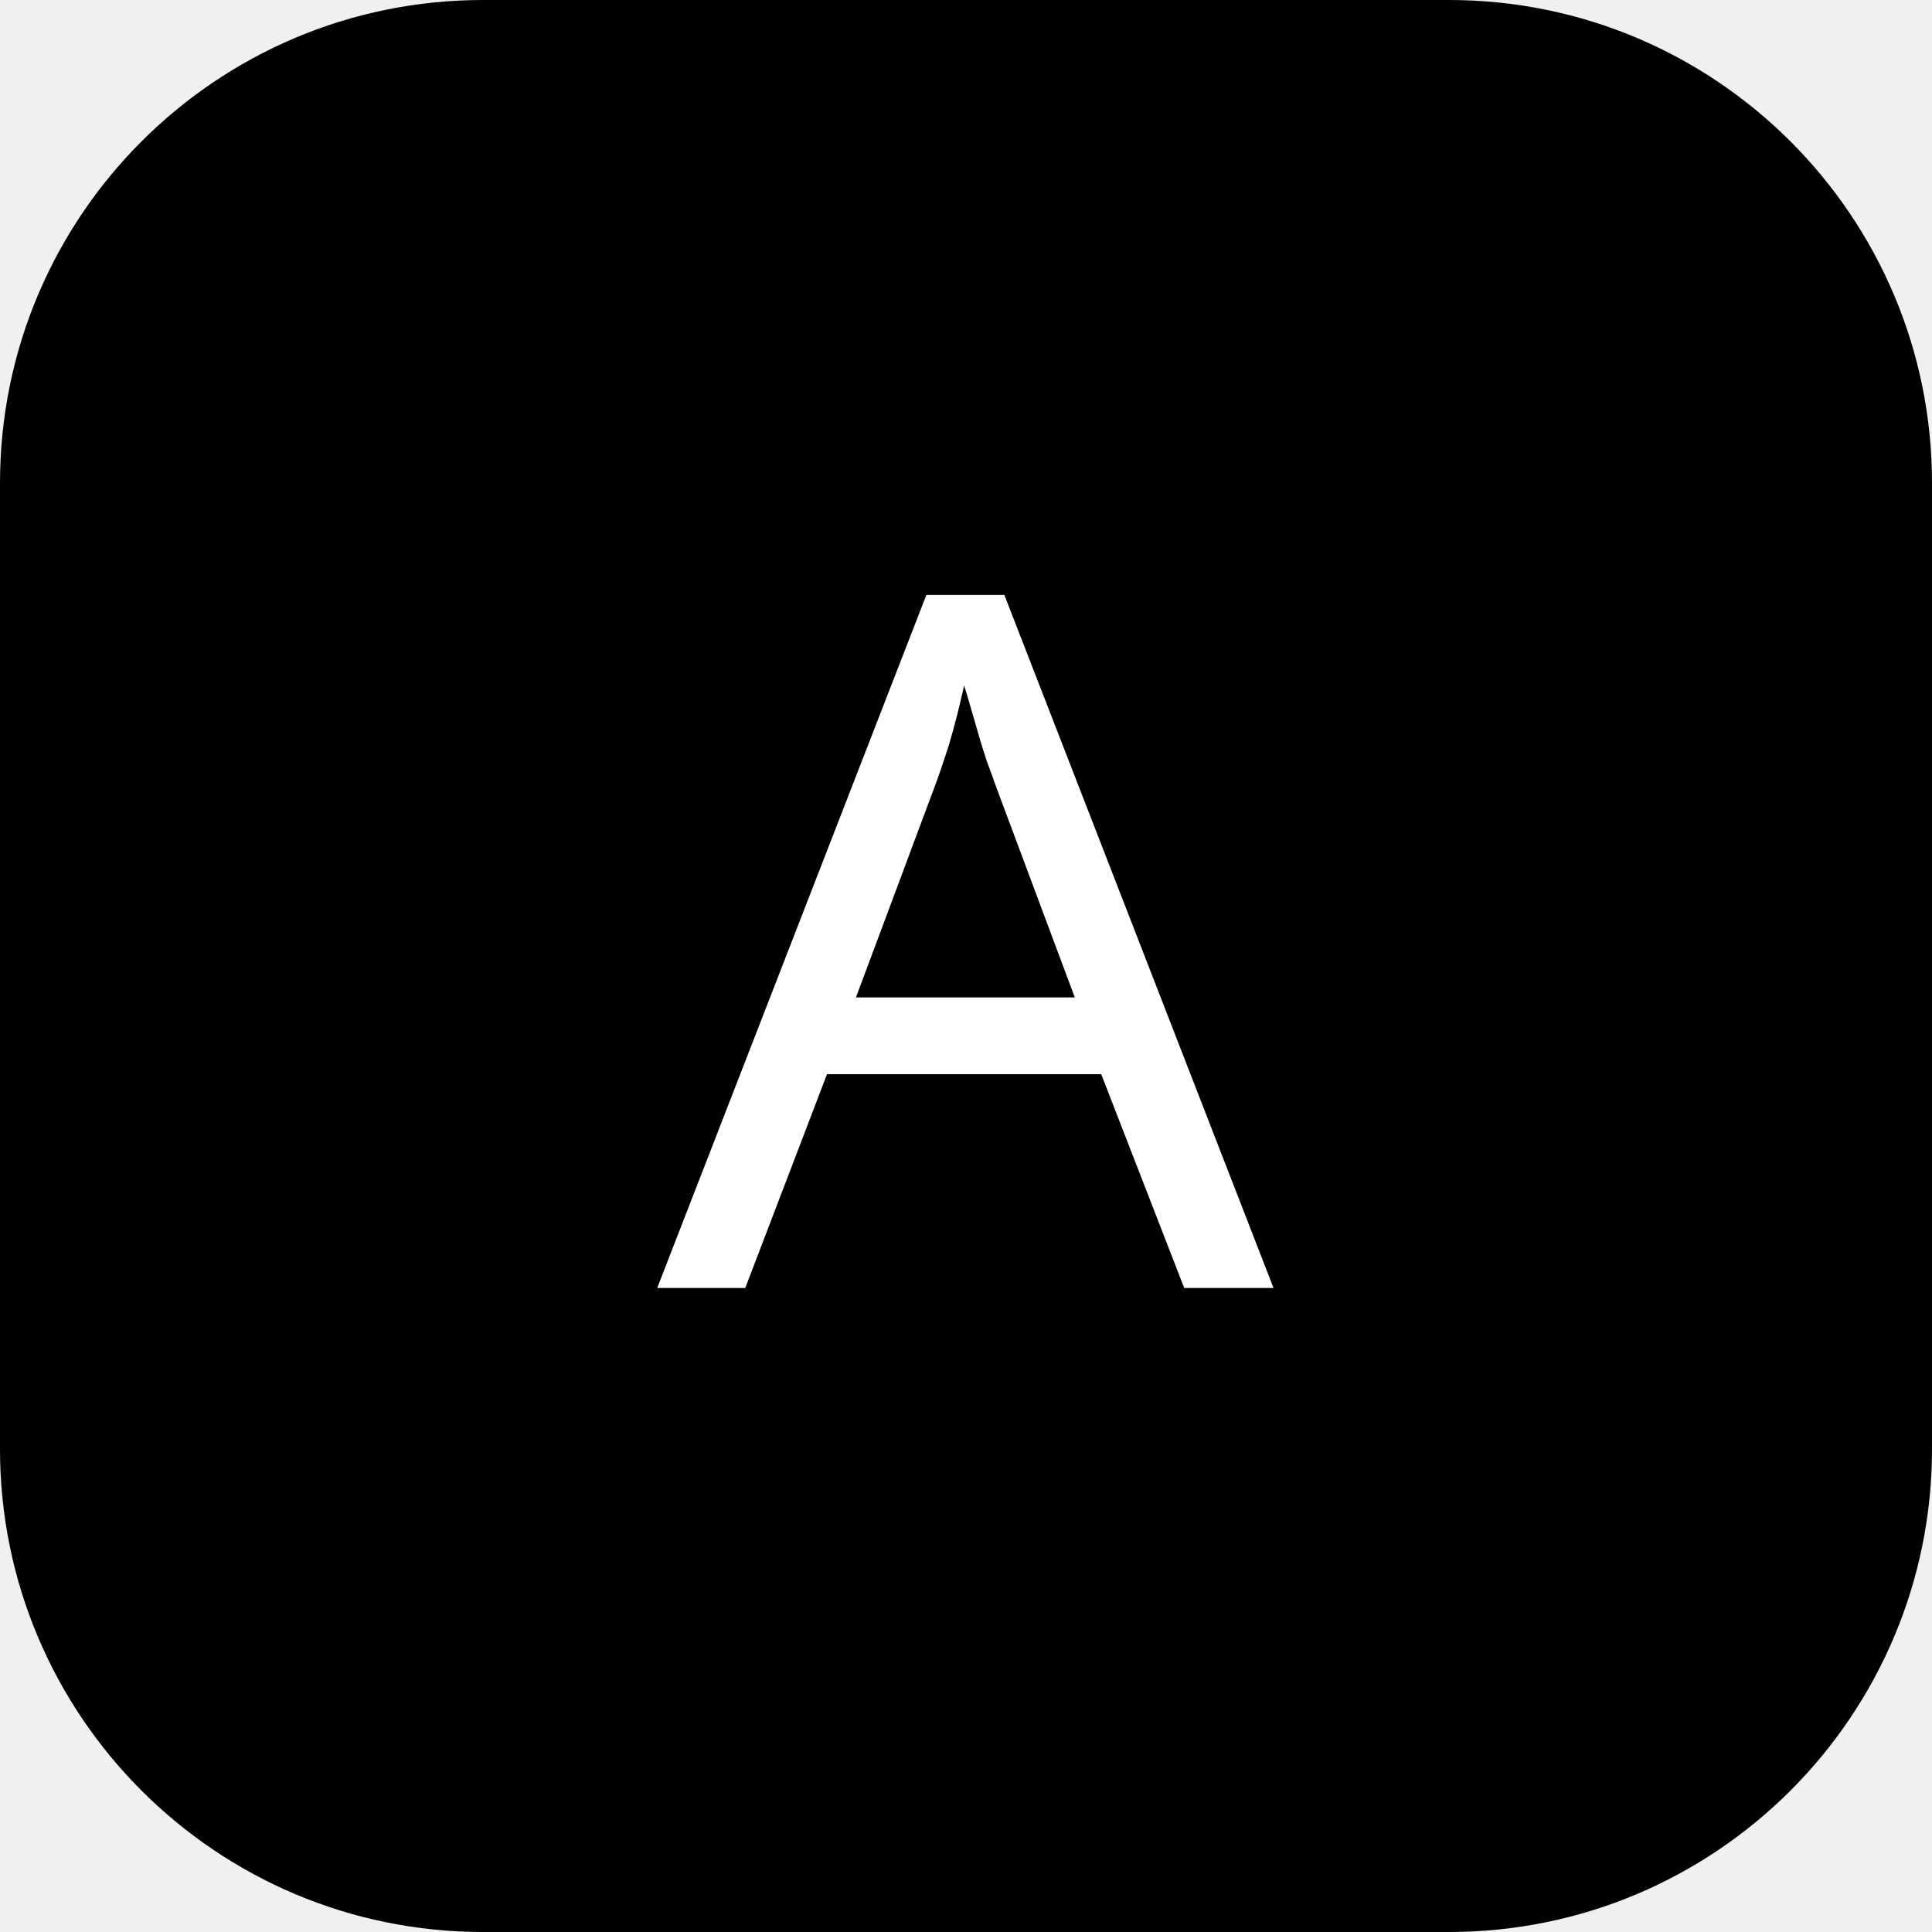
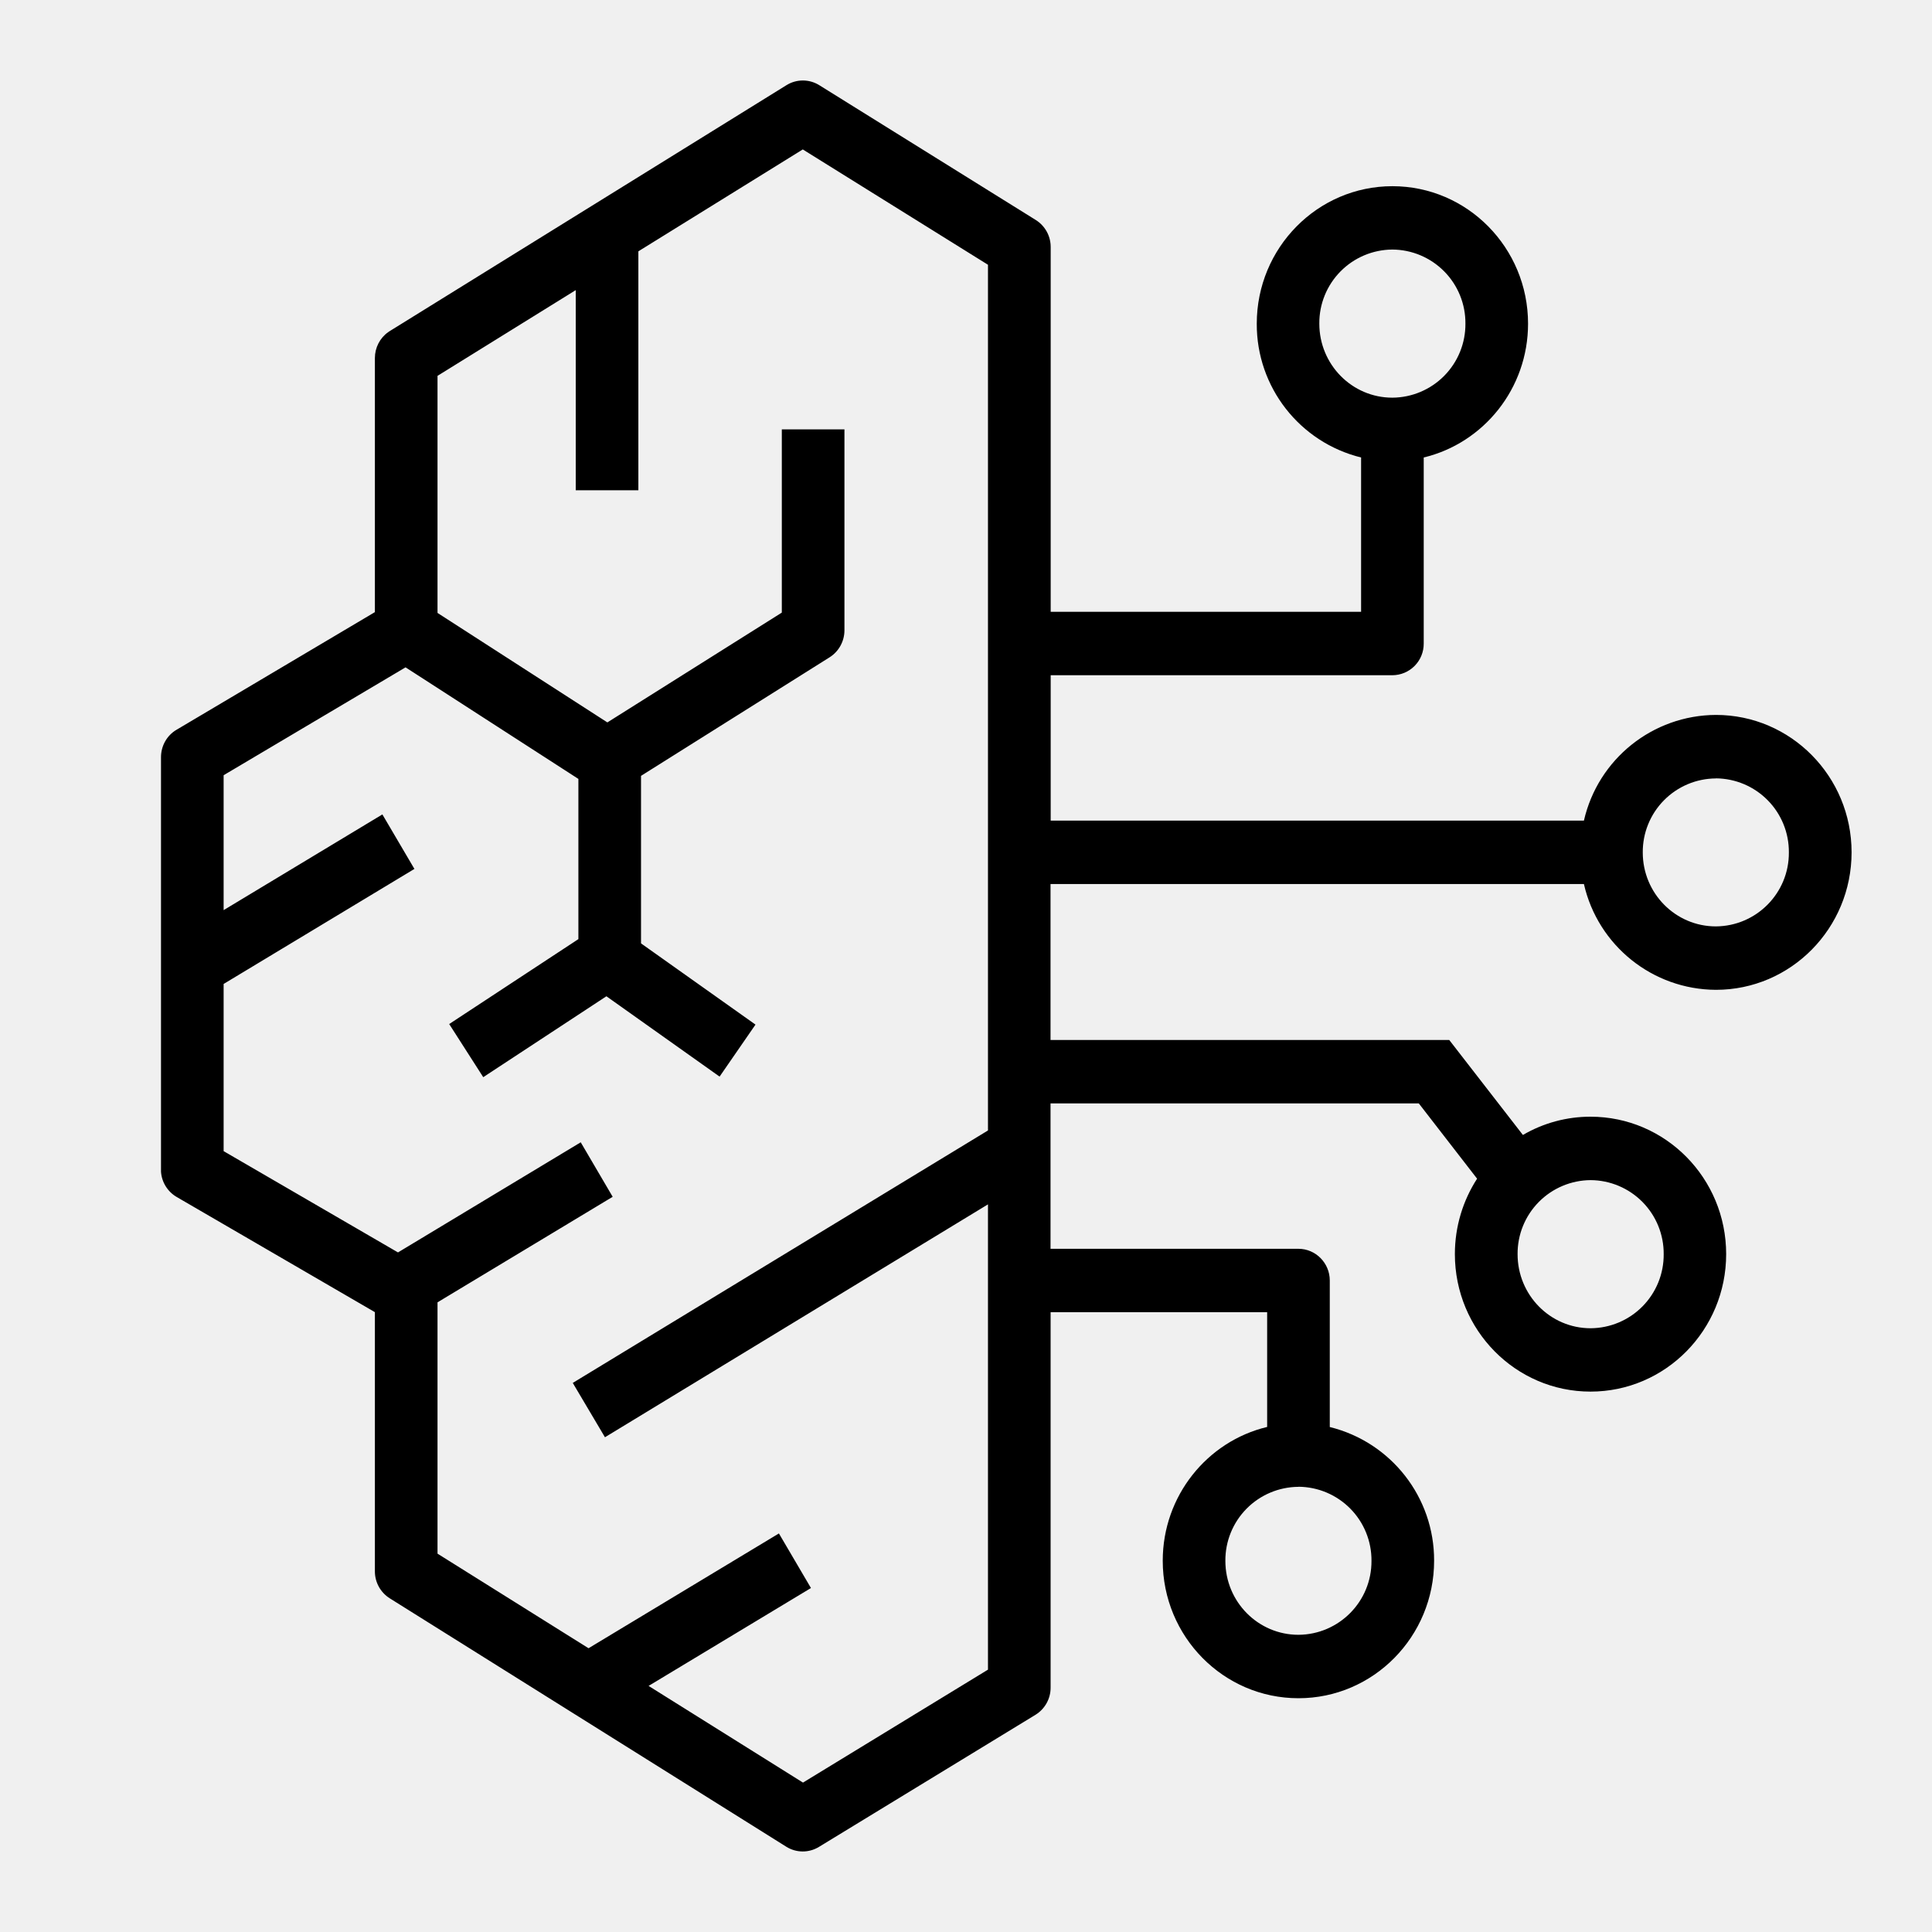
- <svg xmlns="http://www.w3.org/2000/svg" viewBox="0 0 24 24" fill="none">
-   <rect width="24" height="24" rx="6" fill="currentColor" />
-   <text x="12" y="16" text-anchor="middle" font-family="sans-serif" font-size="12" fill="white">A</text>
+ <svg xmlns="http://www.w3.org/2000/svg" fill="currentColor" fill-rule="evenodd" viewBox="0 0 24 24">
+   <path d="M13.05 15.513h3.08c.214 0 .389.177.389.394v1.82a1.704 1.704 0 011.296 1.661c0 .943-.755 1.708-1.685 1.708-.931 0-1.686-.765-1.686-1.708 0-.807.554-1.484 1.297-1.662v-1.425h-2.69v4.663a.395.395 0 01-.188.338l-2.69 1.641a.385.385 0 01-.405-.002l-4.926-3.086a.395.395 0 01-.185-.336V16.3L2.196 14.87A.395.395 0 012 14.555L2 14.528V9.406c0-.14.073-.27.192-.34l2.465-1.462V4.448c0-.129.062-.249.165-.322l.021-.014L9.77 1.058a.385.385 0 01.407 0l2.69 1.675a.395.395 0 01.185.336V7.6h3.856V5.683a1.704 1.704 0 01-1.296-1.662c0-.943.755-1.708 1.685-1.708.931 0 1.685.765 1.685 1.708 0 .807-.553 1.484-1.296 1.662v2.311a.391.391 0 01-.389.394h-4.245v1.806h6.624a1.69 1.69 0 011.64-1.313c.93 0 1.685.764 1.685 1.707 0 .943-.754 1.708-1.685 1.708a1.69 1.69 0 01-1.64-1.314H13.05v1.937h4.953l.915 1.18a1.66 1.66 0 01.84-.227c.931 0 1.685.764 1.685 1.707 0 .943-.754 1.708-1.685 1.708-.93 0-1.685-.765-1.685-1.708 0-.346.102-.668.276-.937l-.724-.935H13.05v1.806zM9.973 1.856L7.93 3.122V6.09h-.778V3.604L5.435 4.669v2.945l2.11 1.36L9.712 7.61V5.334h.778V7.83c0 .136-.07.263-.184.335L7.963 9.638v2.081l1.422 1.009-.446.646-1.406-.998-1.53 1.005-.423-.66 1.605-1.055v-1.99L5.038 8.29l-2.26 1.34v1.676l1.972-1.189.398.677-2.37 1.429V14.3l2.166 1.258 2.27-1.368.397.677-2.176 1.311V19.3l1.876 1.175 2.365-1.426.398.678-2.017 1.216 1.918 1.201 2.298-1.403v-5.78l-4.758 2.893-.4-.675 5.158-3.136V3.289L9.972 1.856zM16.13 18.47a.913.913 0 00-.908.92c0 .507.406.918.908.918a.913.913 0 00.907-.919.913.913 0 00-.907-.92zm3.63-3.81a.913.913 0 00-.908.92c0 .508.406.92.907.92a.913.913 0 00.908-.92.913.913 0 00-.908-.92zm1.555-4.99a.913.913 0 00-.908.92c0 .507.407.918.908.918a.913.913 0 00.907-.919.913.913 0 00-.907-.92zM17.296 3.1a.913.913 0 00-.907.92c0 .508.406.92.907.92a.913.913 0 00.908-.92.913.913 0 00-.908-.92z" />
</svg>
